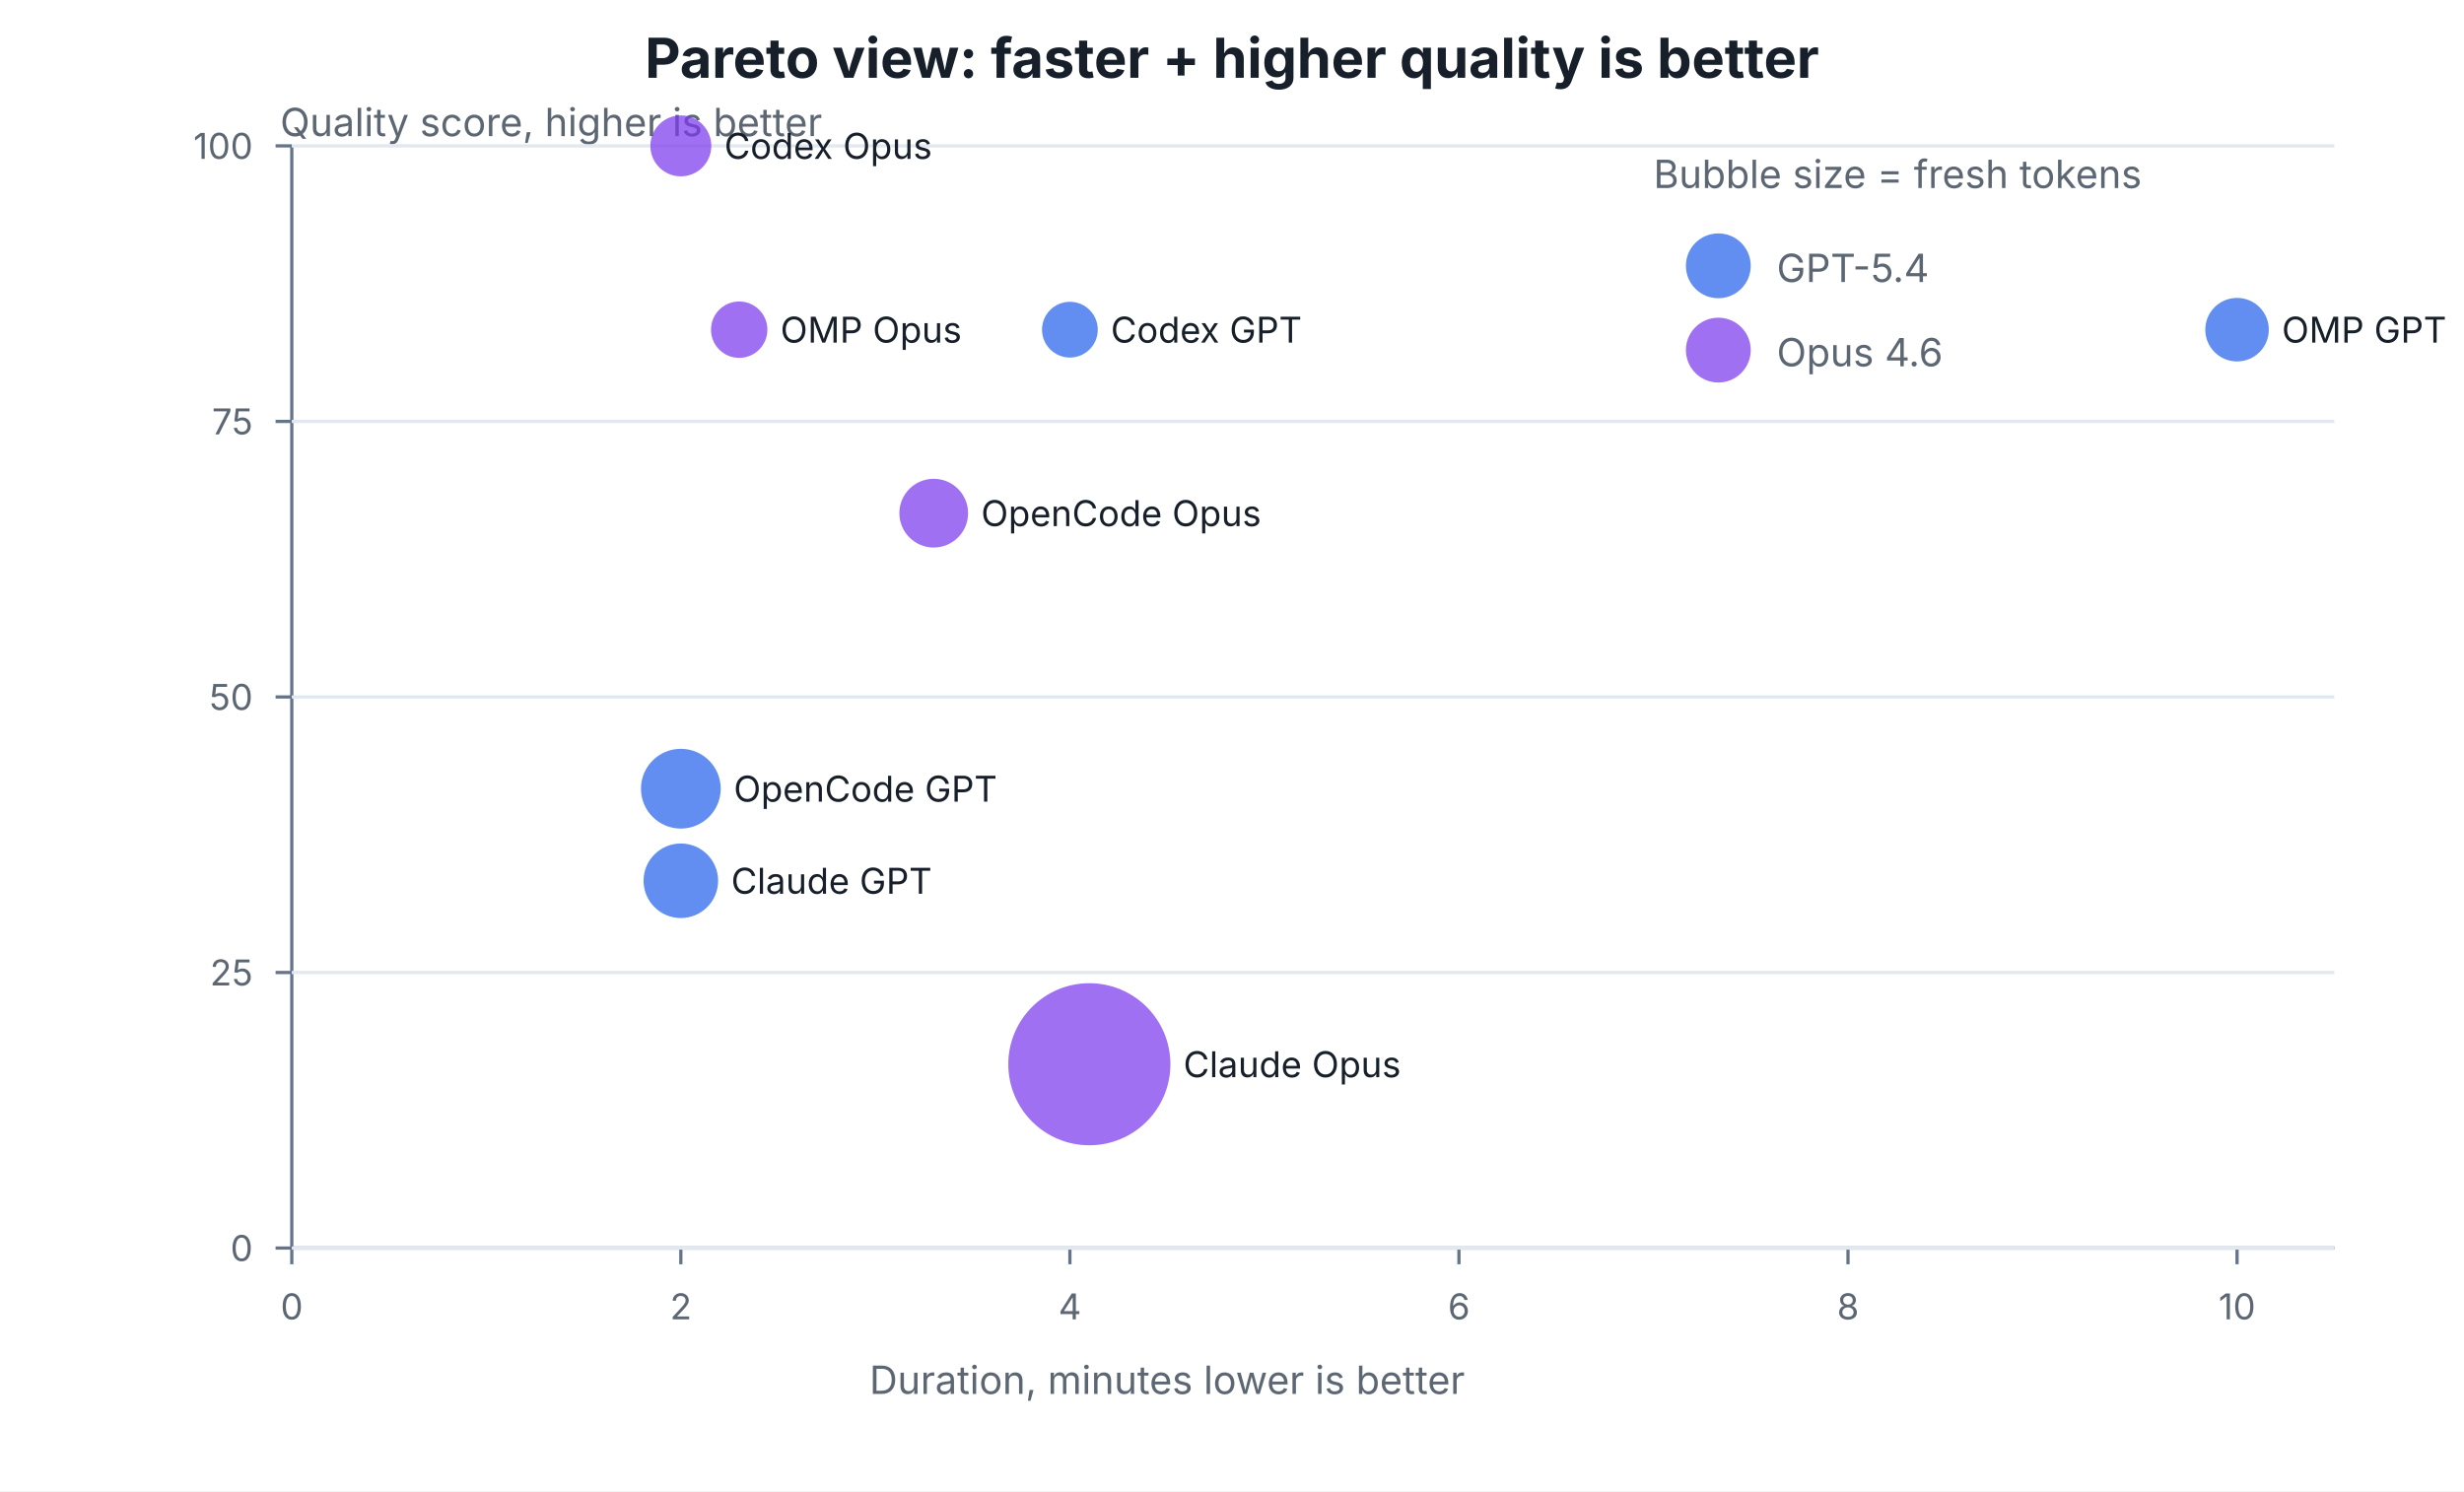
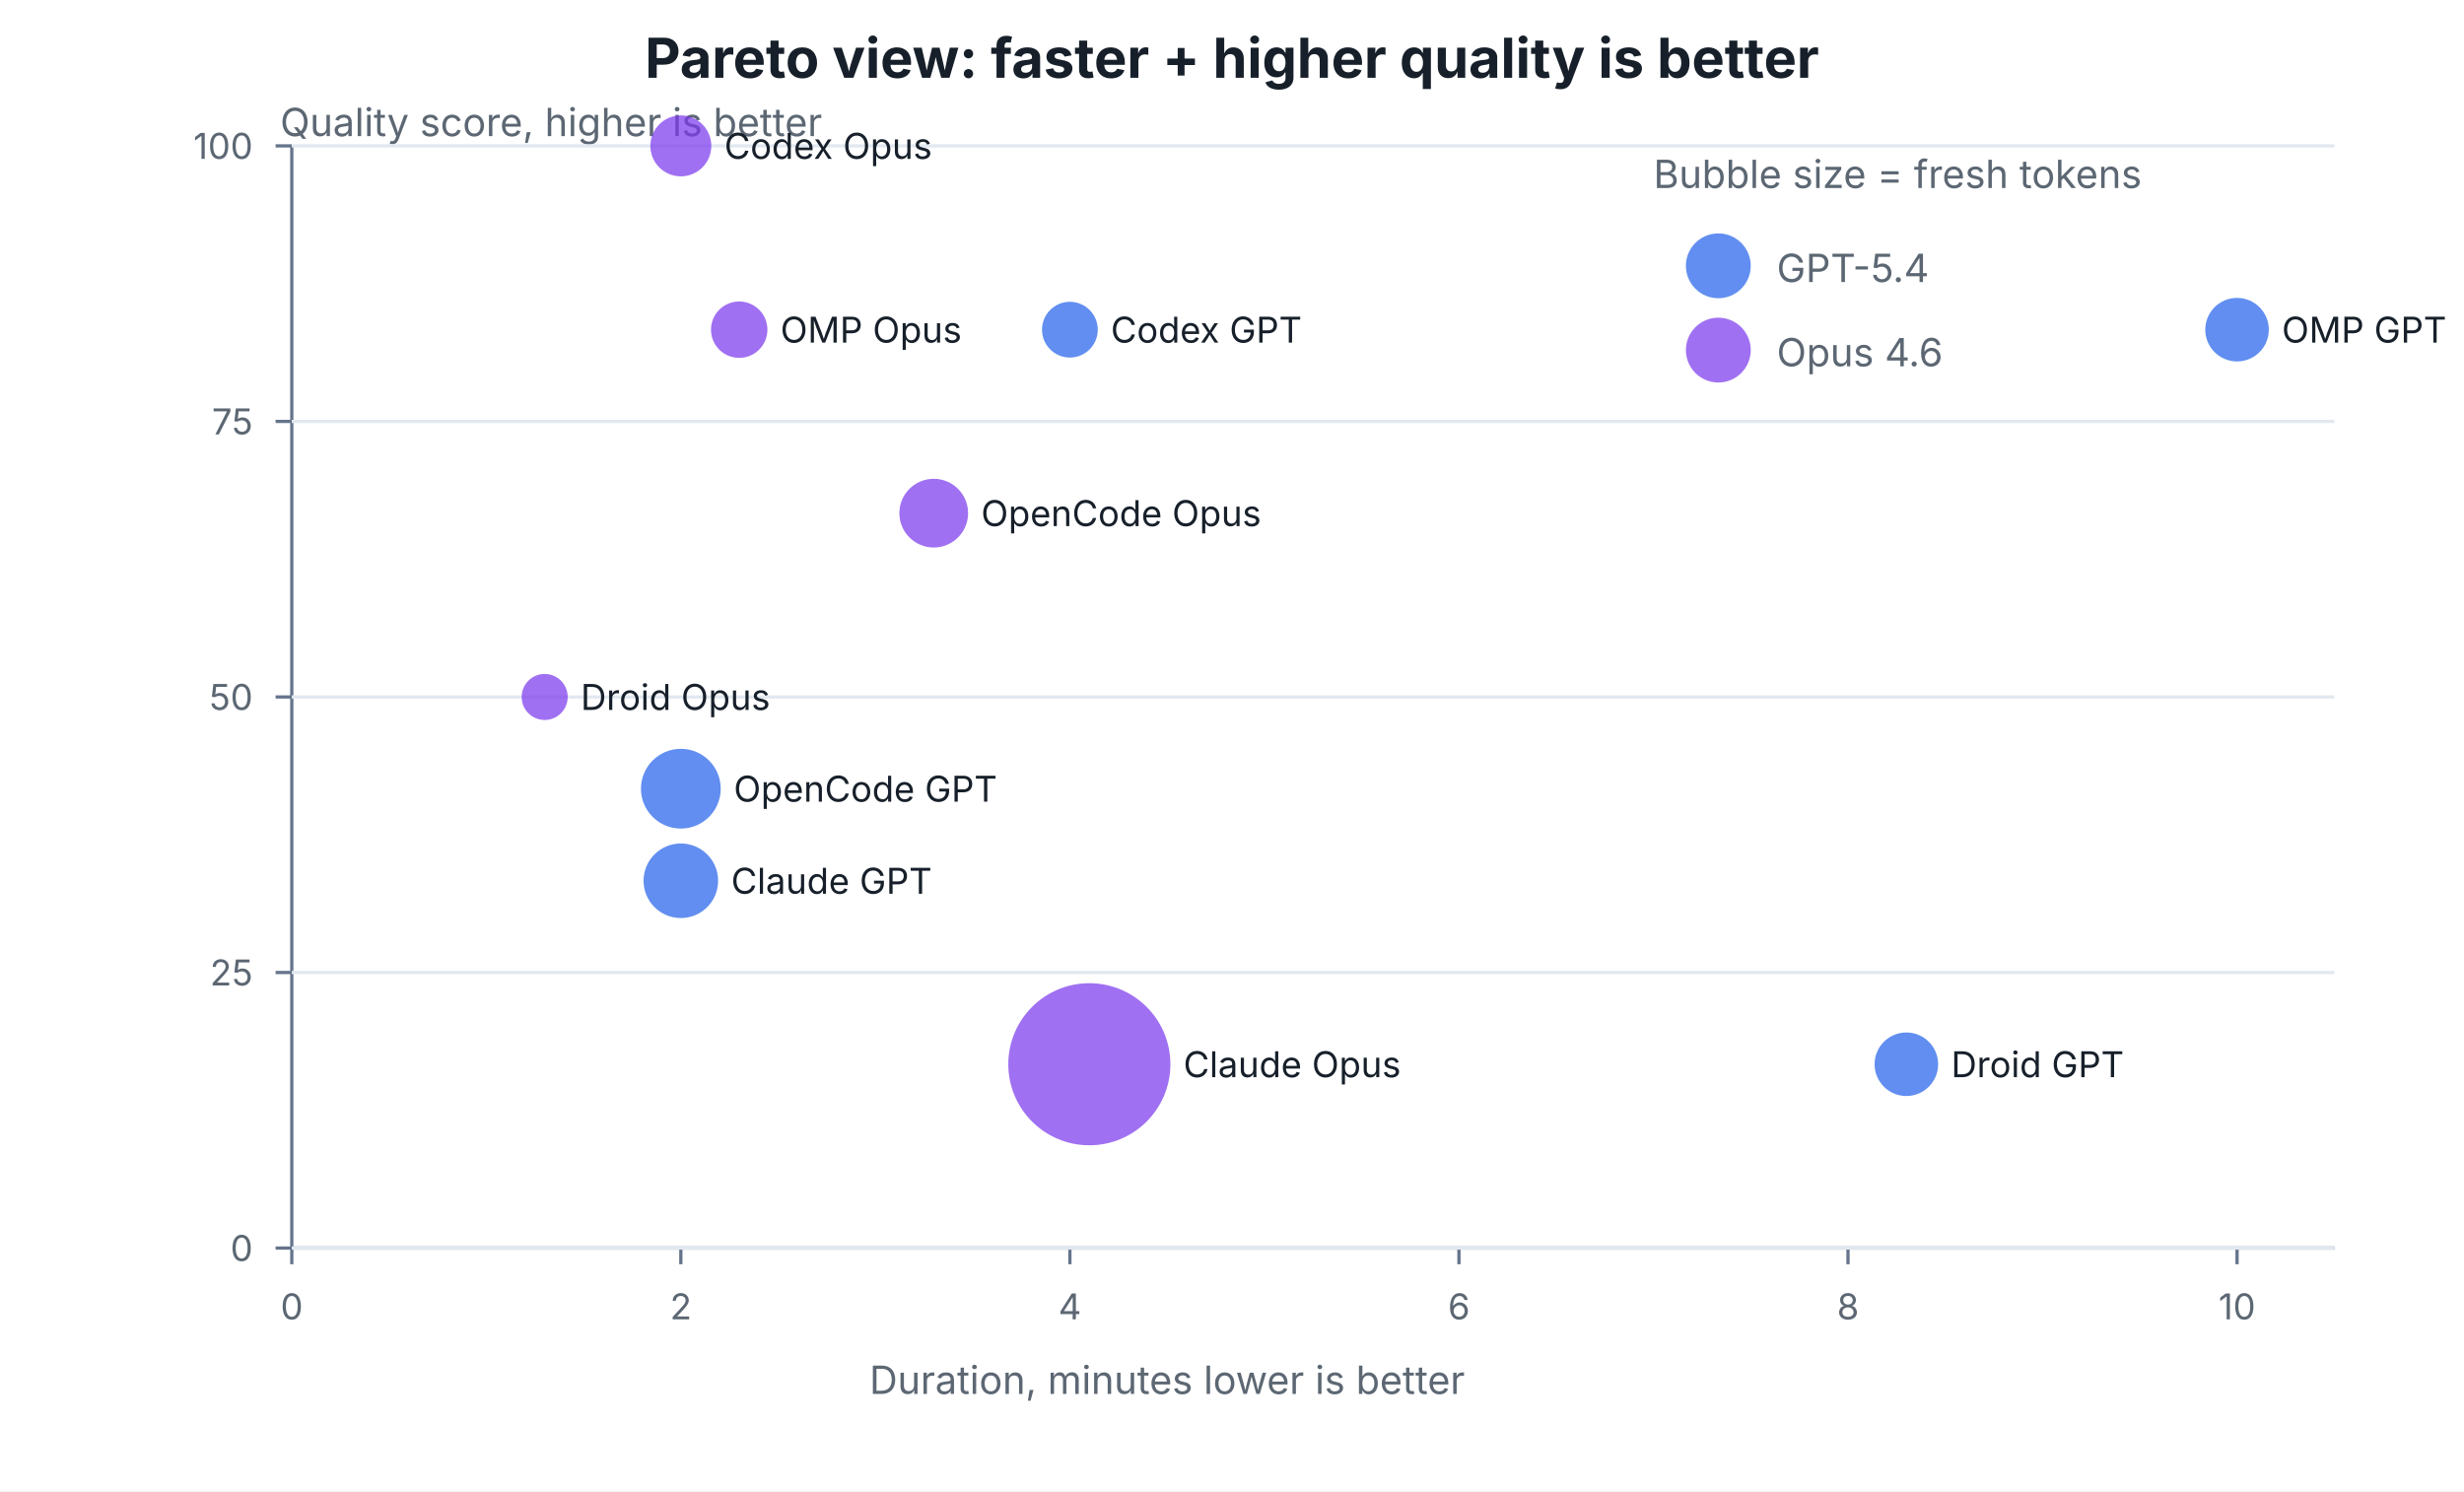
<svg xmlns="http://www.w3.org/2000/svg" viewBox="0 0 760 460" role="img" aria-label="Pareto chart: duration versus quality score">
  <style>
.axis { stroke: #64748b; stroke-width: 1; }
.gridline { stroke: #e2e8f0; stroke-width: 1; }
.svg-title { text-anchor: middle; font: 700 17px -apple-system, BlinkMacSystemFont, 'Segoe UI', sans-serif; fill: #17202a; }
.axis-label { text-anchor: middle; font: 12px -apple-system, BlinkMacSystemFont, 'Segoe UI', sans-serif; fill: #5c6773; }
.small-label { font: 11px -apple-system, BlinkMacSystemFont, 'Segoe UI', sans-serif; fill: #17202a; }
.tick { text-anchor: middle; font: 11px -apple-system, BlinkMacSystemFont, 'Segoe UI', sans-serif; fill: #5c6773; }
.right { text-anchor: end; }
.legend { font: 12px -apple-system, BlinkMacSystemFont, 'Segoe UI', sans-serif; fill: #5c6773; }
</style>
  <rect width="100%" height="100%" fill="#ffffff" />
  <text x="380" y="24" class="svg-title">Pareto view: faster + higher quality is better</text>
  <line x1="90" y1="385" x2="720" y2="385" class="axis" />
  <line x1="90" y1="45" x2="90" y2="385" class="axis" />
  <text x="360" y="430" class="axis-label">Duration, minutes lower is better</text>
  <text x="170" y="42" class="axis-label">Quality score, higher is better</text>
  <line x1="90.0" y1="385" x2="90.0" y2="390" class="axis" />
  <text x="90.0" y="407" class="tick">0</text>
  <line x1="210.0" y1="385" x2="210.0" y2="390" class="axis" />
  <text x="210.0" y="407" class="tick">2</text>
  <line x1="330.0" y1="385" x2="330.0" y2="390" class="axis" />
  <text x="330.0" y="407" class="tick">4</text>
  <line x1="450.0" y1="385" x2="450.0" y2="390" class="axis" />
  <text x="450.0" y="407" class="tick">6</text>
  <line x1="570.0" y1="385" x2="570.0" y2="390" class="axis" />
  <text x="570.0" y="407" class="tick">8</text>
  <line x1="690.0" y1="385" x2="690.0" y2="390" class="axis" />
  <text x="690.0" y="407" class="tick">10</text>
  <line x1="85" y1="385.0" x2="90" y2="385.0" class="axis" />
  <line x1="90" y1="385.0" x2="720" y2="385.0" class="gridline" />
  <text x="78" y="389.0" class="tick right">0</text>
  <line x1="85" y1="300.0" x2="90" y2="300.0" class="axis" />
  <line x1="90" y1="300.0" x2="720" y2="300.0" class="gridline" />
  <text x="78" y="304.0" class="tick right">25</text>
  <line x1="85" y1="215.0" x2="90" y2="215.0" class="axis" />
  <line x1="90" y1="215.0" x2="720" y2="215.0" class="gridline" />
  <text x="78" y="219.0" class="tick right">50</text>
  <line x1="85" y1="130.0" x2="90" y2="130.0" class="axis" />
  <line x1="90" y1="130.0" x2="720" y2="130.0" class="gridline" />
  <text x="78" y="134.0" class="tick right">75</text>
  <line x1="85" y1="45.0" x2="90" y2="45.0" class="axis" />
  <line x1="90" y1="45.0" x2="720" y2="45.0" class="gridline" />
  <text x="78" y="49.0" class="tick right">100</text>
  <circle cx="210.0" cy="45.0" r="9.4" fill="#7c3aed" fill-opacity="0.72" />
  <text x="223.4" y="49.0" class="small-label">Codex Opus</text>
  <circle cx="228.0" cy="101.7" r="8.7" fill="#7c3aed" fill-opacity="0.72" />
  <text x="240.7" y="105.7" class="small-label">OMP Opus</text>
  <circle cx="330.0" cy="101.7" r="8.6" fill="#2563eb" fill-opacity="0.72" />
  <text x="342.6" y="105.7" class="small-label">Codex GPT</text>
  <circle cx="690.0" cy="101.7" r="9.8" fill="#2563eb" fill-opacity="0.72" />
  <text x="703.8" y="105.7" class="small-label">OMP GPT</text>
+   <circle cx="168.0" cy="215.0" r="7.1" fill="#7c3aed" fill-opacity="0.72" />
+   <text x="179.1" y="219.0" class="small-label">Droid Opus</text>
  <circle cx="288.0" cy="158.3" r="10.6" fill="#7c3aed" fill-opacity="0.72" />
  <text x="302.6" y="162.3" class="small-label">OpenCode Opus</text>
  <circle cx="210.0" cy="271.7" r="11.5" fill="#2563eb" fill-opacity="0.72" />
  <text x="225.5" y="275.7" class="small-label">Claude GPT</text>
  <circle cx="210.0" cy="243.3" r="12.3" fill="#2563eb" fill-opacity="0.72" />
  <text x="226.3" y="247.3" class="small-label">OpenCode GPT</text>
+   <circle cx="588.0" cy="328.3" r="9.8" fill="#2563eb" fill-opacity="0.72" />
+   <text x="601.8" y="332.3" class="small-label">Droid GPT</text>
  <circle cx="336.0" cy="328.3" r="25.0" fill="#7c3aed" fill-opacity="0.72" />
  <text x="365.0" y="332.3" class="small-label">Claude Opus</text>
  <text x="510" y="58" class="legend">Bubble size = fresh tokens</text>
  <circle cx="530" cy="82" r="10" fill="#2563eb" fill-opacity="0.72" />
  <text x="548" y="87" class="legend">GPT-5.4</text>
  <circle cx="530" cy="108" r="10" fill="#7c3aed" fill-opacity="0.72" />
  <text x="548" y="113" class="legend">Opus 4.6</text>
</svg>
